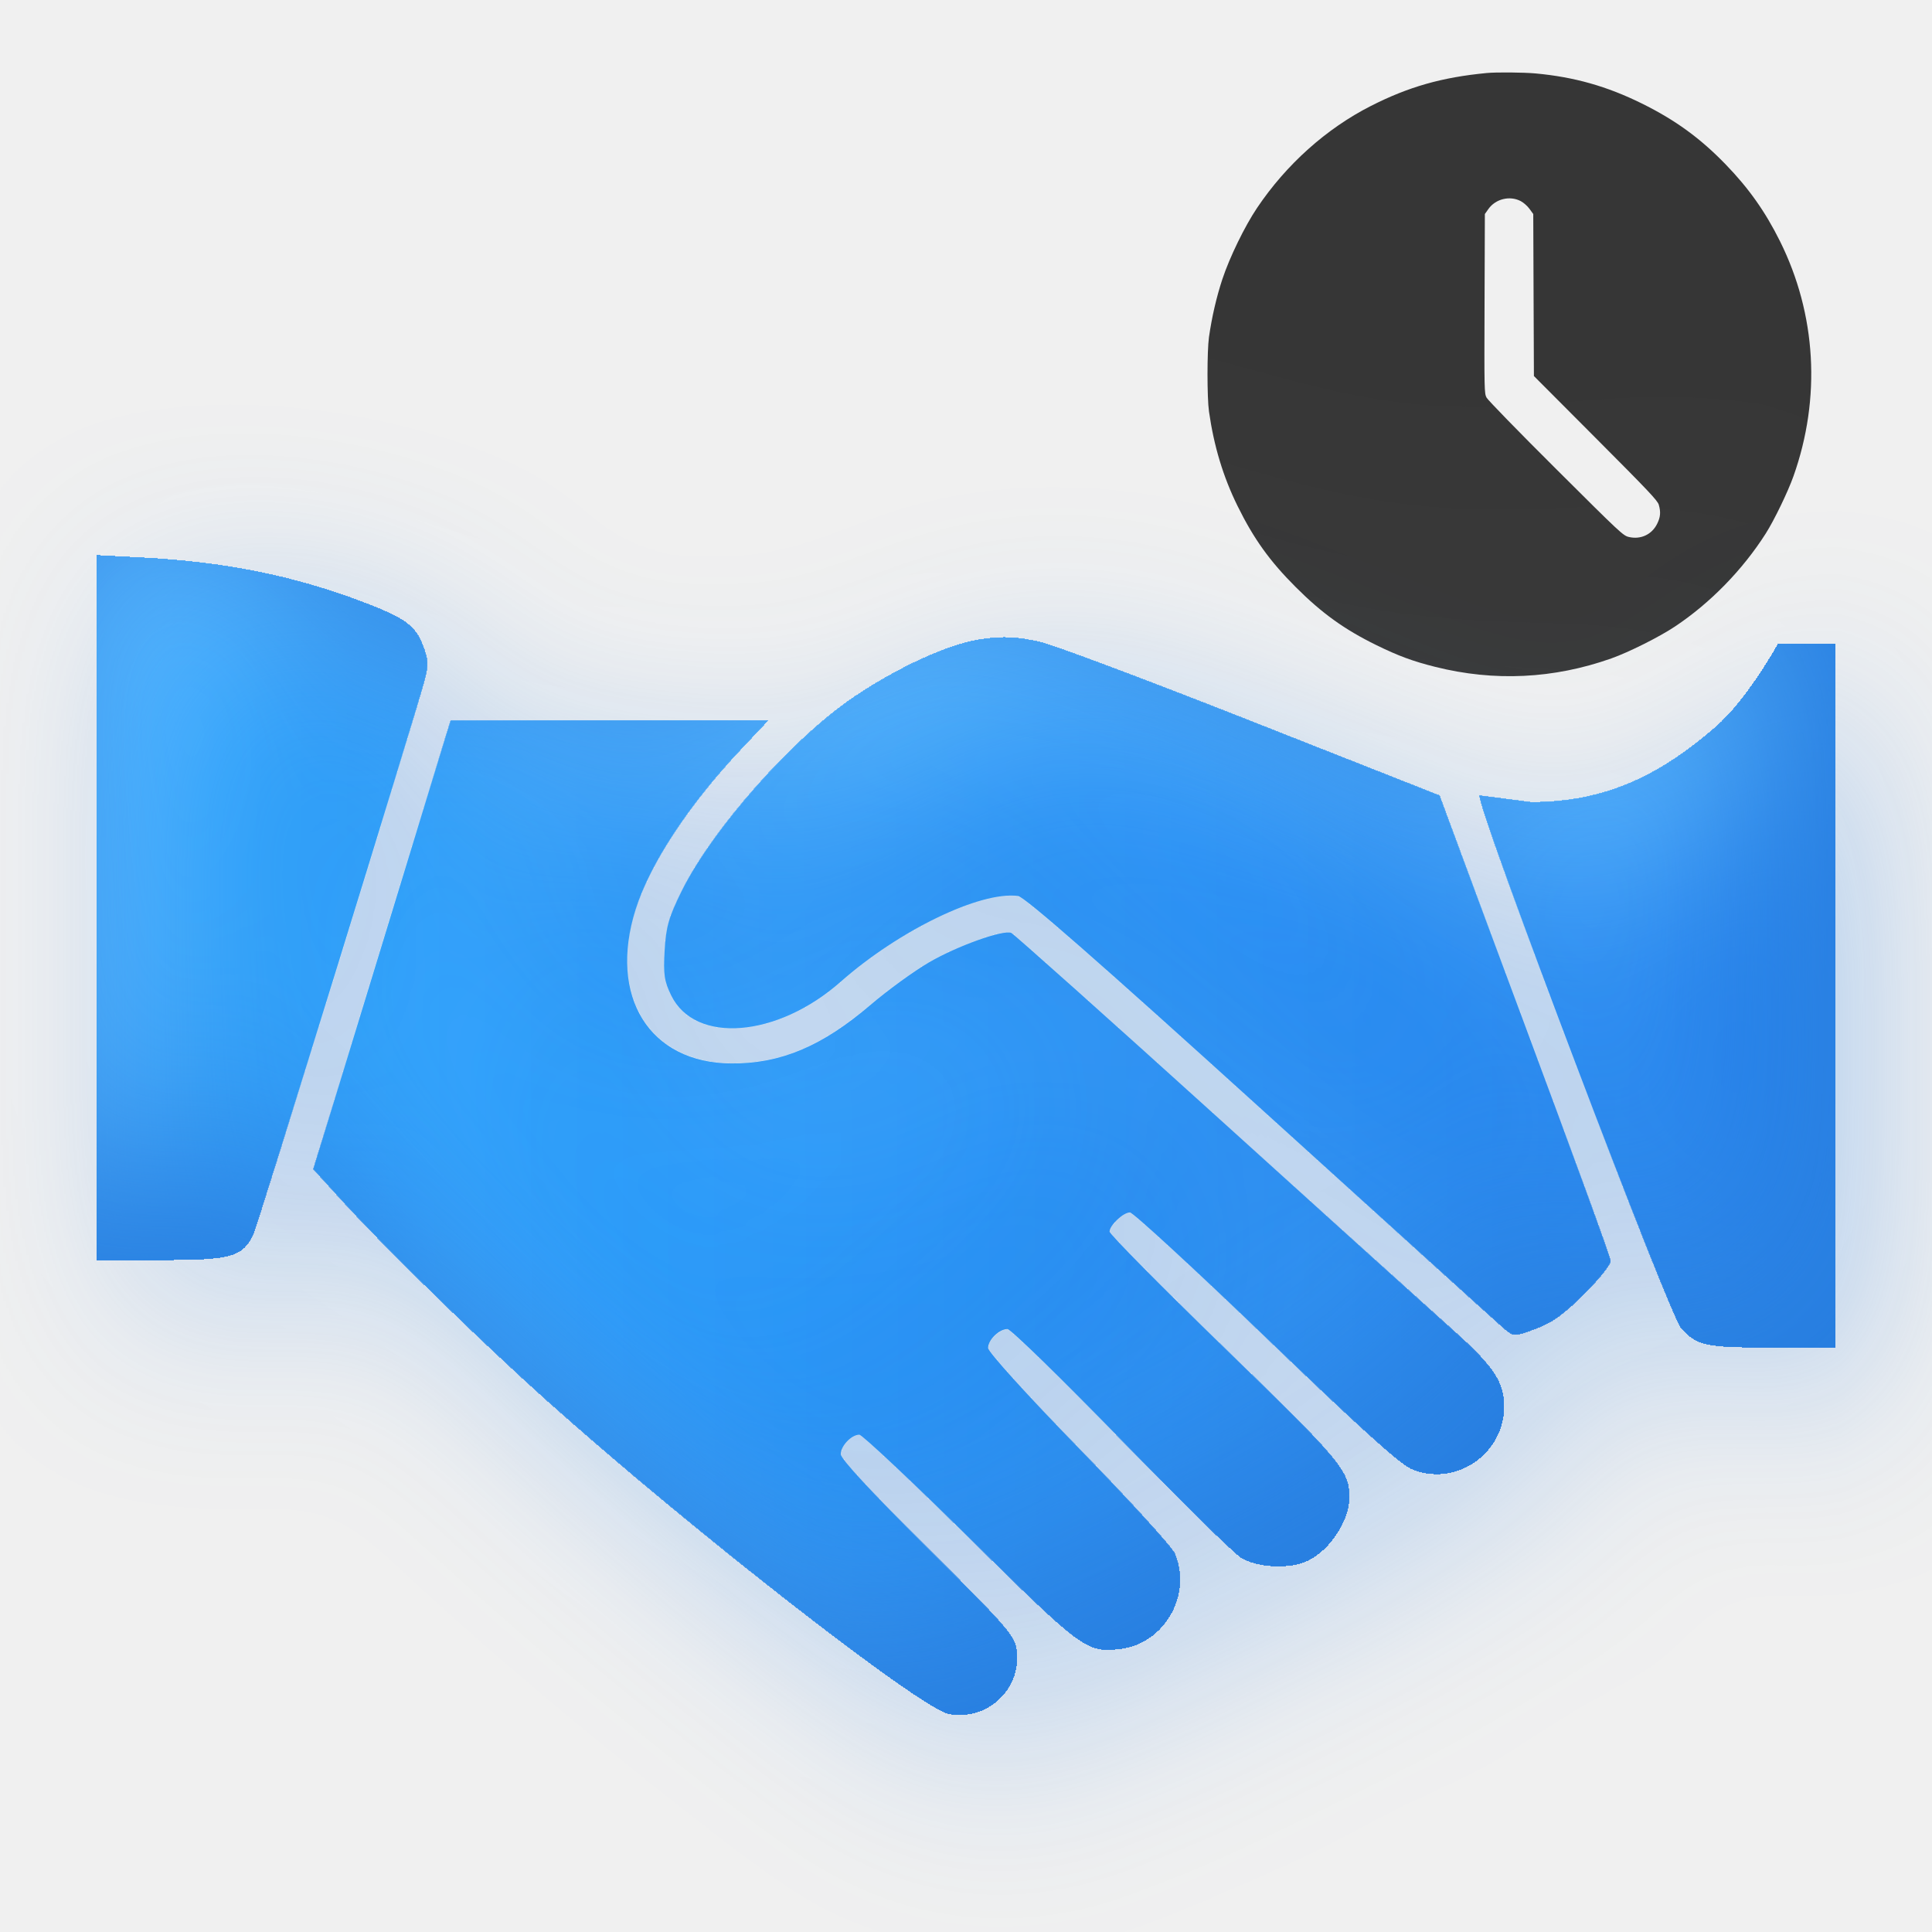
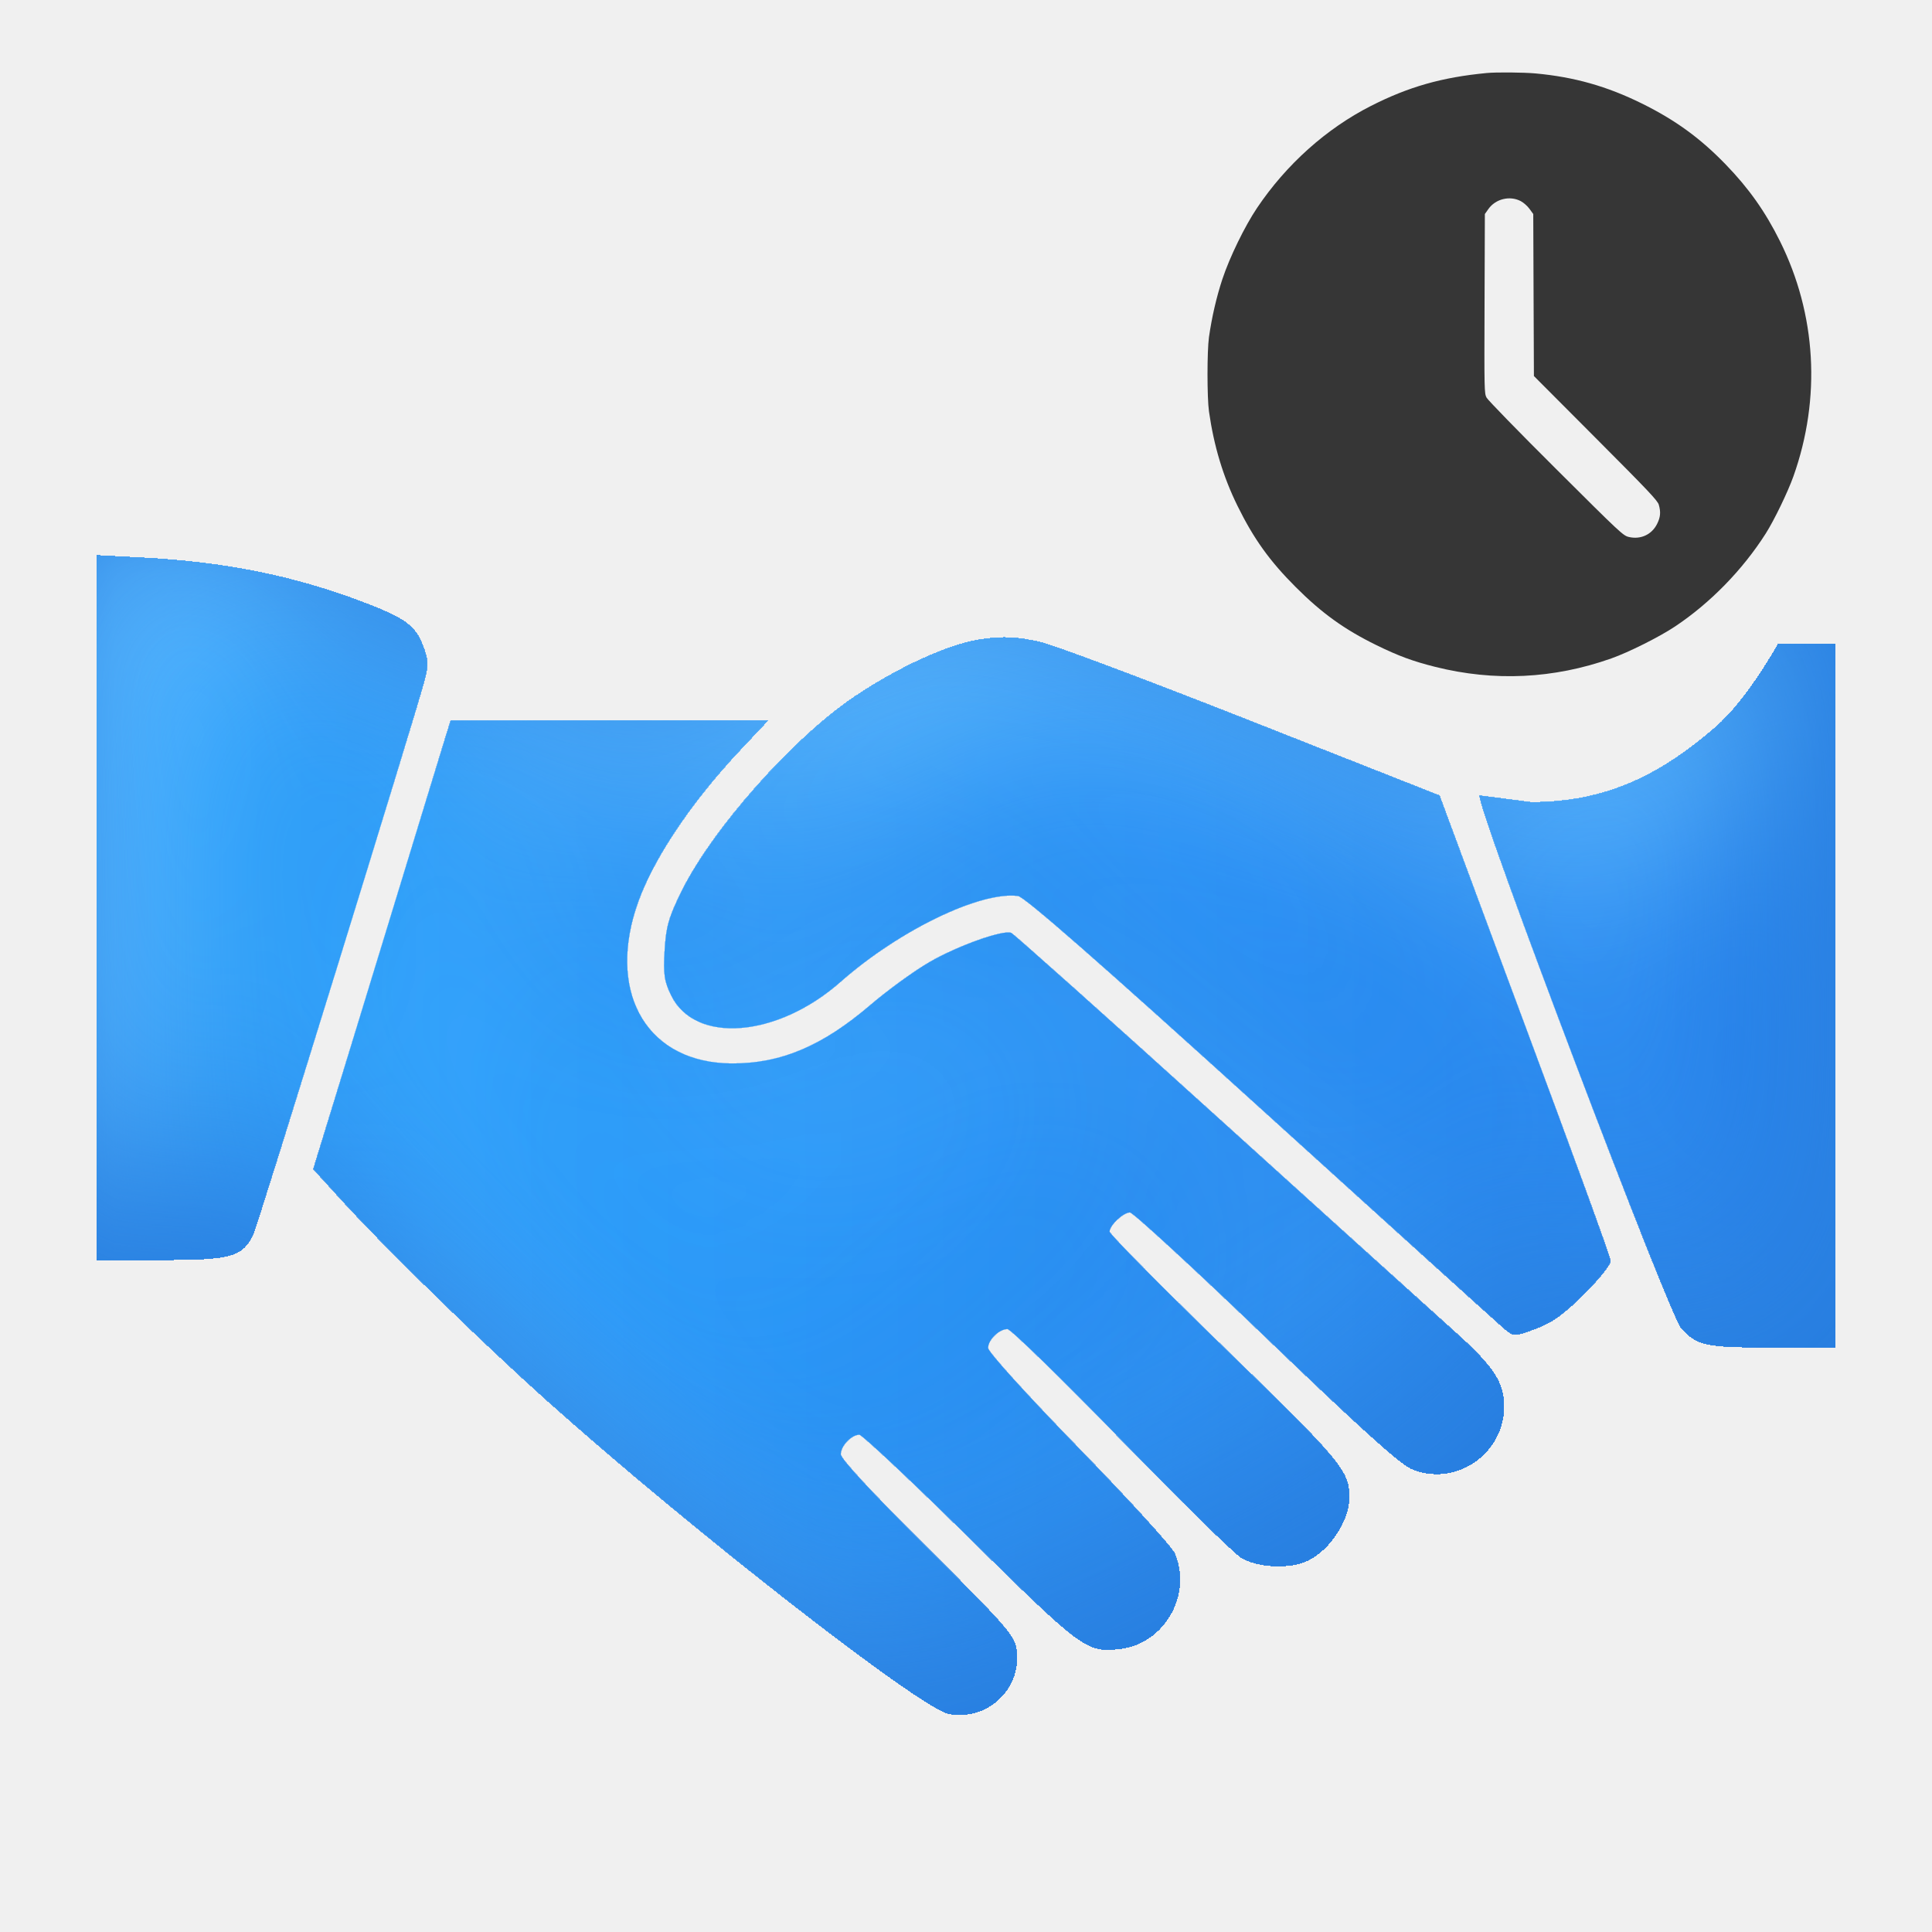
<svg xmlns="http://www.w3.org/2000/svg" width="80" height="80" viewBox="0 0 80 80" fill="none">
-   <g clip-path="url(#clip0_622_4358)">
-     <path fill-rule="evenodd" clip-rule="evenodd" d="M61.558 3.024C59.706 3.201 58.328 3.593 56.768 4.386C54.919 5.325 53.261 6.811 52.052 8.61C51.54 9.371 50.914 10.657 50.614 11.565C50.372 12.298 50.179 13.132 50.061 13.959C49.98 14.533 49.98 16.462 50.061 17.037C50.266 18.476 50.647 19.736 51.241 20.945C51.914 22.312 52.573 23.231 53.661 24.318C54.737 25.393 55.67 26.065 56.988 26.711C57.907 27.161 58.5 27.381 59.432 27.614C61.877 28.227 64.329 28.109 66.718 27.265C67.442 27.009 68.706 26.376 69.355 25.944C70.816 24.972 72.157 23.598 73.115 22.093C73.467 21.539 74.032 20.37 74.263 19.72C75.412 16.486 75.212 13.015 73.703 9.983C73.093 8.759 72.415 7.8 71.463 6.815C70.407 5.723 69.372 4.97 67.987 4.286C66.539 3.571 65.189 3.189 63.587 3.041C63.089 2.995 61.957 2.985 61.558 3.024ZM62.973 8.329C63.088 8.389 63.251 8.534 63.335 8.651L63.489 8.863L63.502 12.217L63.516 15.571L66.073 18.136C68.265 20.334 68.639 20.729 68.687 20.902C68.775 21.21 68.756 21.415 68.616 21.696C68.397 22.135 67.937 22.349 67.451 22.236C67.212 22.181 67.12 22.095 64.427 19.412C62.871 17.863 61.607 16.565 61.554 16.463C61.462 16.285 61.459 16.163 61.472 12.571L61.485 8.862L61.632 8.654C61.928 8.234 62.522 8.09 62.973 8.329Z" fill="#363636" />
-     <g filter="url(#filter0_ddii_622_4358)">
-       <path fill-rule="evenodd" clip-rule="evenodd" d="M4 37.583V52.166L6.631 52.165C9.538 52.165 9.995 52.044 10.459 51.154C10.664 50.76 17.203 29.627 17.59 28.107C17.739 27.523 17.726 27.306 17.507 26.74C17.188 25.912 16.761 25.602 15.035 24.944C12.186 23.859 9.326 23.278 5.966 23.103L4 23V37.583ZM40.686 26.47C39.39 26.64 37.302 27.576 35.424 28.829C32.877 30.528 29.502 34.316 28.218 36.917C27.69 37.988 27.579 38.376 27.522 39.358C27.464 40.346 27.506 40.633 27.794 41.221C28.784 43.243 32.186 42.968 34.808 40.654C37.219 38.526 40.589 36.896 42.154 37.1C42.431 37.137 45.515 39.838 52.291 45.98C57.647 50.834 62.182 54.926 62.368 55.072C62.692 55.328 62.741 55.325 63.586 55.013C64.257 54.764 64.729 54.427 65.58 53.585C66.193 52.978 66.691 52.36 66.687 52.211C66.682 52.062 65.086 47.666 63.14 42.442L59.602 32.945L51.822 29.875C47.543 28.186 43.596 26.707 43.051 26.587C42.077 26.374 41.599 26.35 40.686 26.47ZM73.637 26.666C73.637 26.666 72.372 28.968 71.05 30.111C68.791 32.065 66.55 33.222 63.4 33.222L61.27 32.945C61.269 33.775 69.126 54.464 69.633 55.001C70.312 55.721 70.63 55.787 73.399 55.787H76V41.227V26.666H73.637ZM18.511 30.325C18.425 30.595 17.144 34.774 15.665 39.612L12.976 48.409L14.17 49.716C15.987 51.706 19.963 55.582 22.686 58.018C28.711 63.408 38.129 70.741 39.307 70.96C40.929 71.261 42.369 69.827 42.066 68.212C41.972 67.71 41.473 67.149 38.385 64.076C36.081 61.781 34.813 60.411 34.813 60.214C34.813 59.873 35.257 59.408 35.583 59.408C35.699 59.408 37.752 61.335 40.147 63.689C44.822 68.287 45.004 68.421 46.351 68.271C48.184 68.067 49.36 66.044 48.639 64.337C48.525 64.066 46.74 62.101 44.673 59.971C42.49 57.721 40.915 55.98 40.915 55.815C40.915 55.48 41.373 55.033 41.716 55.033C41.849 55.033 43.959 57.087 46.406 59.597C48.852 62.107 51.105 64.314 51.414 64.5C52.034 64.875 53.239 64.959 53.986 64.68C54.95 64.319 55.854 63.03 55.861 62.006C55.868 60.915 55.526 60.504 50.674 55.787C48.071 53.256 45.943 51.1 45.945 50.996C45.951 50.732 46.513 50.204 46.789 50.204C46.916 50.204 49.439 52.524 52.395 55.359C56.244 59.05 57.962 60.598 58.443 60.809C60.224 61.588 62.271 60.206 62.271 58.223C62.271 57.271 61.834 56.596 60.341 55.246C59.599 54.575 55.182 50.578 50.525 46.364C45.869 42.149 41.974 38.668 41.871 38.628C41.523 38.495 39.63 39.173 38.474 39.846C37.845 40.212 36.757 41.002 36.056 41.602C34.047 43.321 32.33 44.045 30.289 44.035C26.888 44.017 25.179 41.266 26.322 37.648C26.919 35.758 28.524 33.312 30.66 31.038L31.789 29.835H25.228H18.668L18.511 30.325Z" fill="url(#paint0_linear_622_4358)" />
-     </g>
+   <path fill-rule="evenodd" clip-rule="evenodd" d="M61.558 3.024C59.706 3.201 58.328 3.593 56.768 4.386C54.92 5.325 53.261 6.811 52.052 8.61C51.54 9.371 50.914 10.657 50.614 11.565C50.372 12.298 50.179 13.132 50.061 13.959C49.98 14.533 49.98 16.462 50.061 17.037C50.266 18.476 50.647 19.736 51.241 20.945C51.914 22.312 52.573 23.231 53.661 24.318C54.737 25.393 55.67 26.065 56.988 26.711C57.907 27.161 58.5 27.381 59.432 27.614C61.877 28.227 64.329 28.109 66.718 27.265C67.442 27.009 68.706 26.376 69.356 25.944C70.816 24.972 72.157 23.598 73.115 22.093C73.467 21.539 74.032 20.37 74.263 19.72C75.412 16.486 75.212 13.015 73.703 9.983C73.094 8.759 72.415 7.8 71.463 6.815C70.408 5.723 69.372 4.97 67.987 4.286C66.539 3.571 65.189 3.189 63.587 3.041C63.089 2.995 61.957 2.985 61.558 3.024ZM62.973 8.329C63.088 8.389 63.251 8.534 63.335 8.651L63.489 8.863L63.502 12.217L63.516 15.571L66.073 18.136C68.265 20.334 68.639 20.729 68.688 20.902C68.775 21.21 68.756 21.415 68.616 21.696C68.397 22.135 67.937 22.349 67.451 22.236C67.212 22.181 67.12 22.095 64.427 19.412C62.871 17.863 61.607 16.565 61.554 16.463C61.462 16.285 61.459 16.163 61.472 12.571L61.485 8.862L61.632 8.654C61.928 8.234 62.522 8.09 62.973 8.329Z" fill="#363636" />
+   <g filter="url(#filter0_ii_889_212)">
+     <path fill-rule="evenodd" clip-rule="evenodd" d="M4 37.583V52.166L6.631 52.165C9.538 52.165 9.996 52.044 10.459 51.154C10.664 50.76 17.203 29.627 17.59 28.107C17.739 27.523 17.726 27.306 17.507 26.74C17.188 25.912 16.761 25.602 15.035 24.944C12.186 23.859 9.326 23.278 5.966 23.103L4 23V37.583ZM40.686 26.47C39.39 26.64 37.302 27.576 35.424 28.829C32.877 30.528 29.502 34.316 28.218 36.917C27.69 37.988 27.579 38.376 27.522 39.358C27.464 40.346 27.506 40.633 27.794 41.221C28.784 43.243 32.186 42.968 34.808 40.654C37.219 38.526 40.589 36.896 42.154 37.1C42.431 37.137 45.516 39.838 52.291 45.98C57.647 50.834 62.182 54.926 62.368 55.072C62.693 55.328 62.741 55.325 63.586 55.013C64.257 54.764 64.729 54.427 65.58 53.585C66.193 52.978 66.691 52.36 66.687 52.211C66.682 52.062 65.086 47.666 63.14 42.442L59.602 32.945L51.822 29.875C47.543 28.186 43.596 26.707 43.051 26.587C42.077 26.374 41.599 26.35 40.686 26.47ZM73.638 26.666C73.638 26.666 72.372 28.968 71.05 30.111C68.791 32.065 66.55 33.222 63.4 33.222L61.27 32.945C61.269 33.775 69.126 54.464 69.633 55.001C70.312 55.721 70.63 55.787 73.399 55.787H76V41.227V26.666H73.638ZM18.511 30.325C18.425 30.595 17.144 34.774 15.665 39.612L12.976 48.409L14.17 49.716C15.987 51.706 19.963 55.582 22.686 58.018C28.711 63.408 38.129 70.741 39.307 70.96C40.929 71.261 42.369 69.827 42.066 68.212C41.972 67.71 41.473 67.149 38.386 64.076C36.081 61.781 34.814 60.411 34.814 60.214C34.814 59.873 35.257 59.408 35.583 59.408C35.699 59.408 37.752 61.335 40.147 63.689C44.822 68.287 45.004 68.421 46.351 68.271C48.184 68.067 49.36 66.044 48.639 64.337C48.525 64.066 46.74 62.101 44.673 59.971C42.49 57.721 40.915 55.98 40.915 55.815C40.915 55.48 41.373 55.033 41.716 55.033C41.849 55.033 43.959 57.087 46.406 59.597C48.852 62.107 51.105 64.314 51.414 64.5C52.034 64.875 53.239 64.959 53.986 64.68C54.95 64.319 55.854 63.03 55.861 62.006C55.868 60.915 55.526 60.504 50.674 55.787C48.071 53.256 45.943 51.1 45.945 50.996C45.951 50.732 46.513 50.204 46.789 50.204C46.916 50.204 49.439 52.524 52.395 55.359C56.244 59.05 57.962 60.598 58.443 60.809C60.224 61.588 62.271 60.206 62.271 58.223C62.271 57.271 61.834 56.596 60.341 55.246C59.599 54.575 55.182 50.578 50.525 46.364C45.869 42.149 41.974 38.668 41.871 38.628C41.523 38.495 39.63 39.173 38.475 39.846C37.845 40.212 36.757 41.002 36.056 41.602C34.047 43.321 32.33 44.045 30.29 44.035C26.888 44.017 25.179 41.266 26.322 37.648C26.919 35.758 28.524 33.312 30.66 31.038L31.789 29.835H25.228H18.668L18.511 30.325Z" fill="url(#paint0_linear_889_212)" />
  </g>
  <defs>
-     <filter id="filter0_ddii_622_4358" x="-13" y="6" width="102" height="78" filterUnits="userSpaceOnUse" color-interpolation-filters="sRGB">
+     <filter id="filter0_ii_889_212" x="1" y="20" width="78" height="54" filterUnits="userSpaceOnUse" color-interpolation-filters="sRGB">
      <feFlood flood-opacity="0" result="BackgroundImageFix" />
-       <feColorMatrix in="SourceAlpha" type="matrix" values="0 0 0 0 0 0 0 0 0 0 0 0 0 0 0 0 0 0 127 0" result="hardAlpha" />
-       <feOffset dx="2" dy="2" />
-       <feGaussianBlur stdDeviation="4" />
-       <feComposite in2="hardAlpha" operator="out" />
-       <feColorMatrix type="matrix" values="0 0 0 0 0.145 0 0 0 0 0.502 0 0 0 0 0.918 0 0 0 0.3 0" />
-       <feBlend mode="normal" in2="BackgroundImageFix" result="effect1_dropShadow_622_4358" />
-       <feColorMatrix in="SourceAlpha" type="matrix" values="0 0 0 0 0 0 0 0 0 0 0 0 0 0 0 0 0 0 127 0" result="hardAlpha" />
-       <feOffset dx="-2" dy="-2" />
-       <feGaussianBlur stdDeviation="7.5" />
-       <feComposite in2="hardAlpha" operator="out" />
-       <feColorMatrix type="matrix" values="0 0 0 0 1 0 0 0 0 1 0 0 0 0 1 0 0 0 0.05 0" />
-       <feBlend mode="normal" in2="effect1_dropShadow_622_4358" result="effect2_dropShadow_622_4358" />
-       <feBlend mode="normal" in="SourceGraphic" in2="effect2_dropShadow_622_4358" result="shape" />
+       <feBlend mode="normal" in="SourceGraphic" in2="BackgroundImageFix" result="shape" />
      <feColorMatrix in="SourceAlpha" type="matrix" values="0 0 0 0 0 0 0 0 0 0 0 0 0 0 0 0 0 0 127 0" result="hardAlpha" />
      <feOffset dx="3" dy="3" />
      <feGaussianBlur stdDeviation="4" />
      <feComposite in2="hardAlpha" operator="arithmetic" k2="-1" k3="1" />
      <feColorMatrix type="matrix" values="0 0 0 0 0.367 0 0 0 0 0.729 0 0 0 0 1 0 0 0 1 0" />
-       <feBlend mode="normal" in2="shape" result="effect3_innerShadow_622_4358" />
+       <feBlend mode="normal" in2="shape" result="effect1_innerShadow_889_212" />
      <feColorMatrix in="SourceAlpha" type="matrix" values="0 0 0 0 0 0 0 0 0 0 0 0 0 0 0 0 0 0 127 0" result="hardAlpha" />
      <feOffset dx="-3" dy="-3" />
      <feGaussianBlur stdDeviation="4" />
      <feComposite in2="hardAlpha" operator="arithmetic" k2="-1" k3="1" />
      <feColorMatrix type="matrix" values="0 0 0 0 0.149 0 0 0 0 0.489 0 0 0 0 0.875 0 0 0 1 0" />
-       <feBlend mode="normal" in2="effect3_innerShadow_622_4358" result="effect4_innerShadow_622_4358" />
+       <feBlend mode="normal" in2="effect1_innerShadow_889_212" result="effect2_innerShadow_889_212" />
    </filter>
-     <linearGradient id="paint0_linear_622_4358" x1="76" y1="49.667" x2="3.996" y2="49.884" gradientUnits="userSpaceOnUse">
+     <linearGradient id="paint0_linear_889_212" x1="76" y1="49.667" x2="3.996" y2="49.884" gradientUnits="userSpaceOnUse">
      <stop stop-color="#2581ED" />
      <stop offset="1" stop-color="#2EA7FF" />
    </linearGradient>
-     <clipPath id="clip0_622_4358">
-       <rect width="80" height="80" fill="white" />
-     </clipPath>
  </defs>
</svg>
